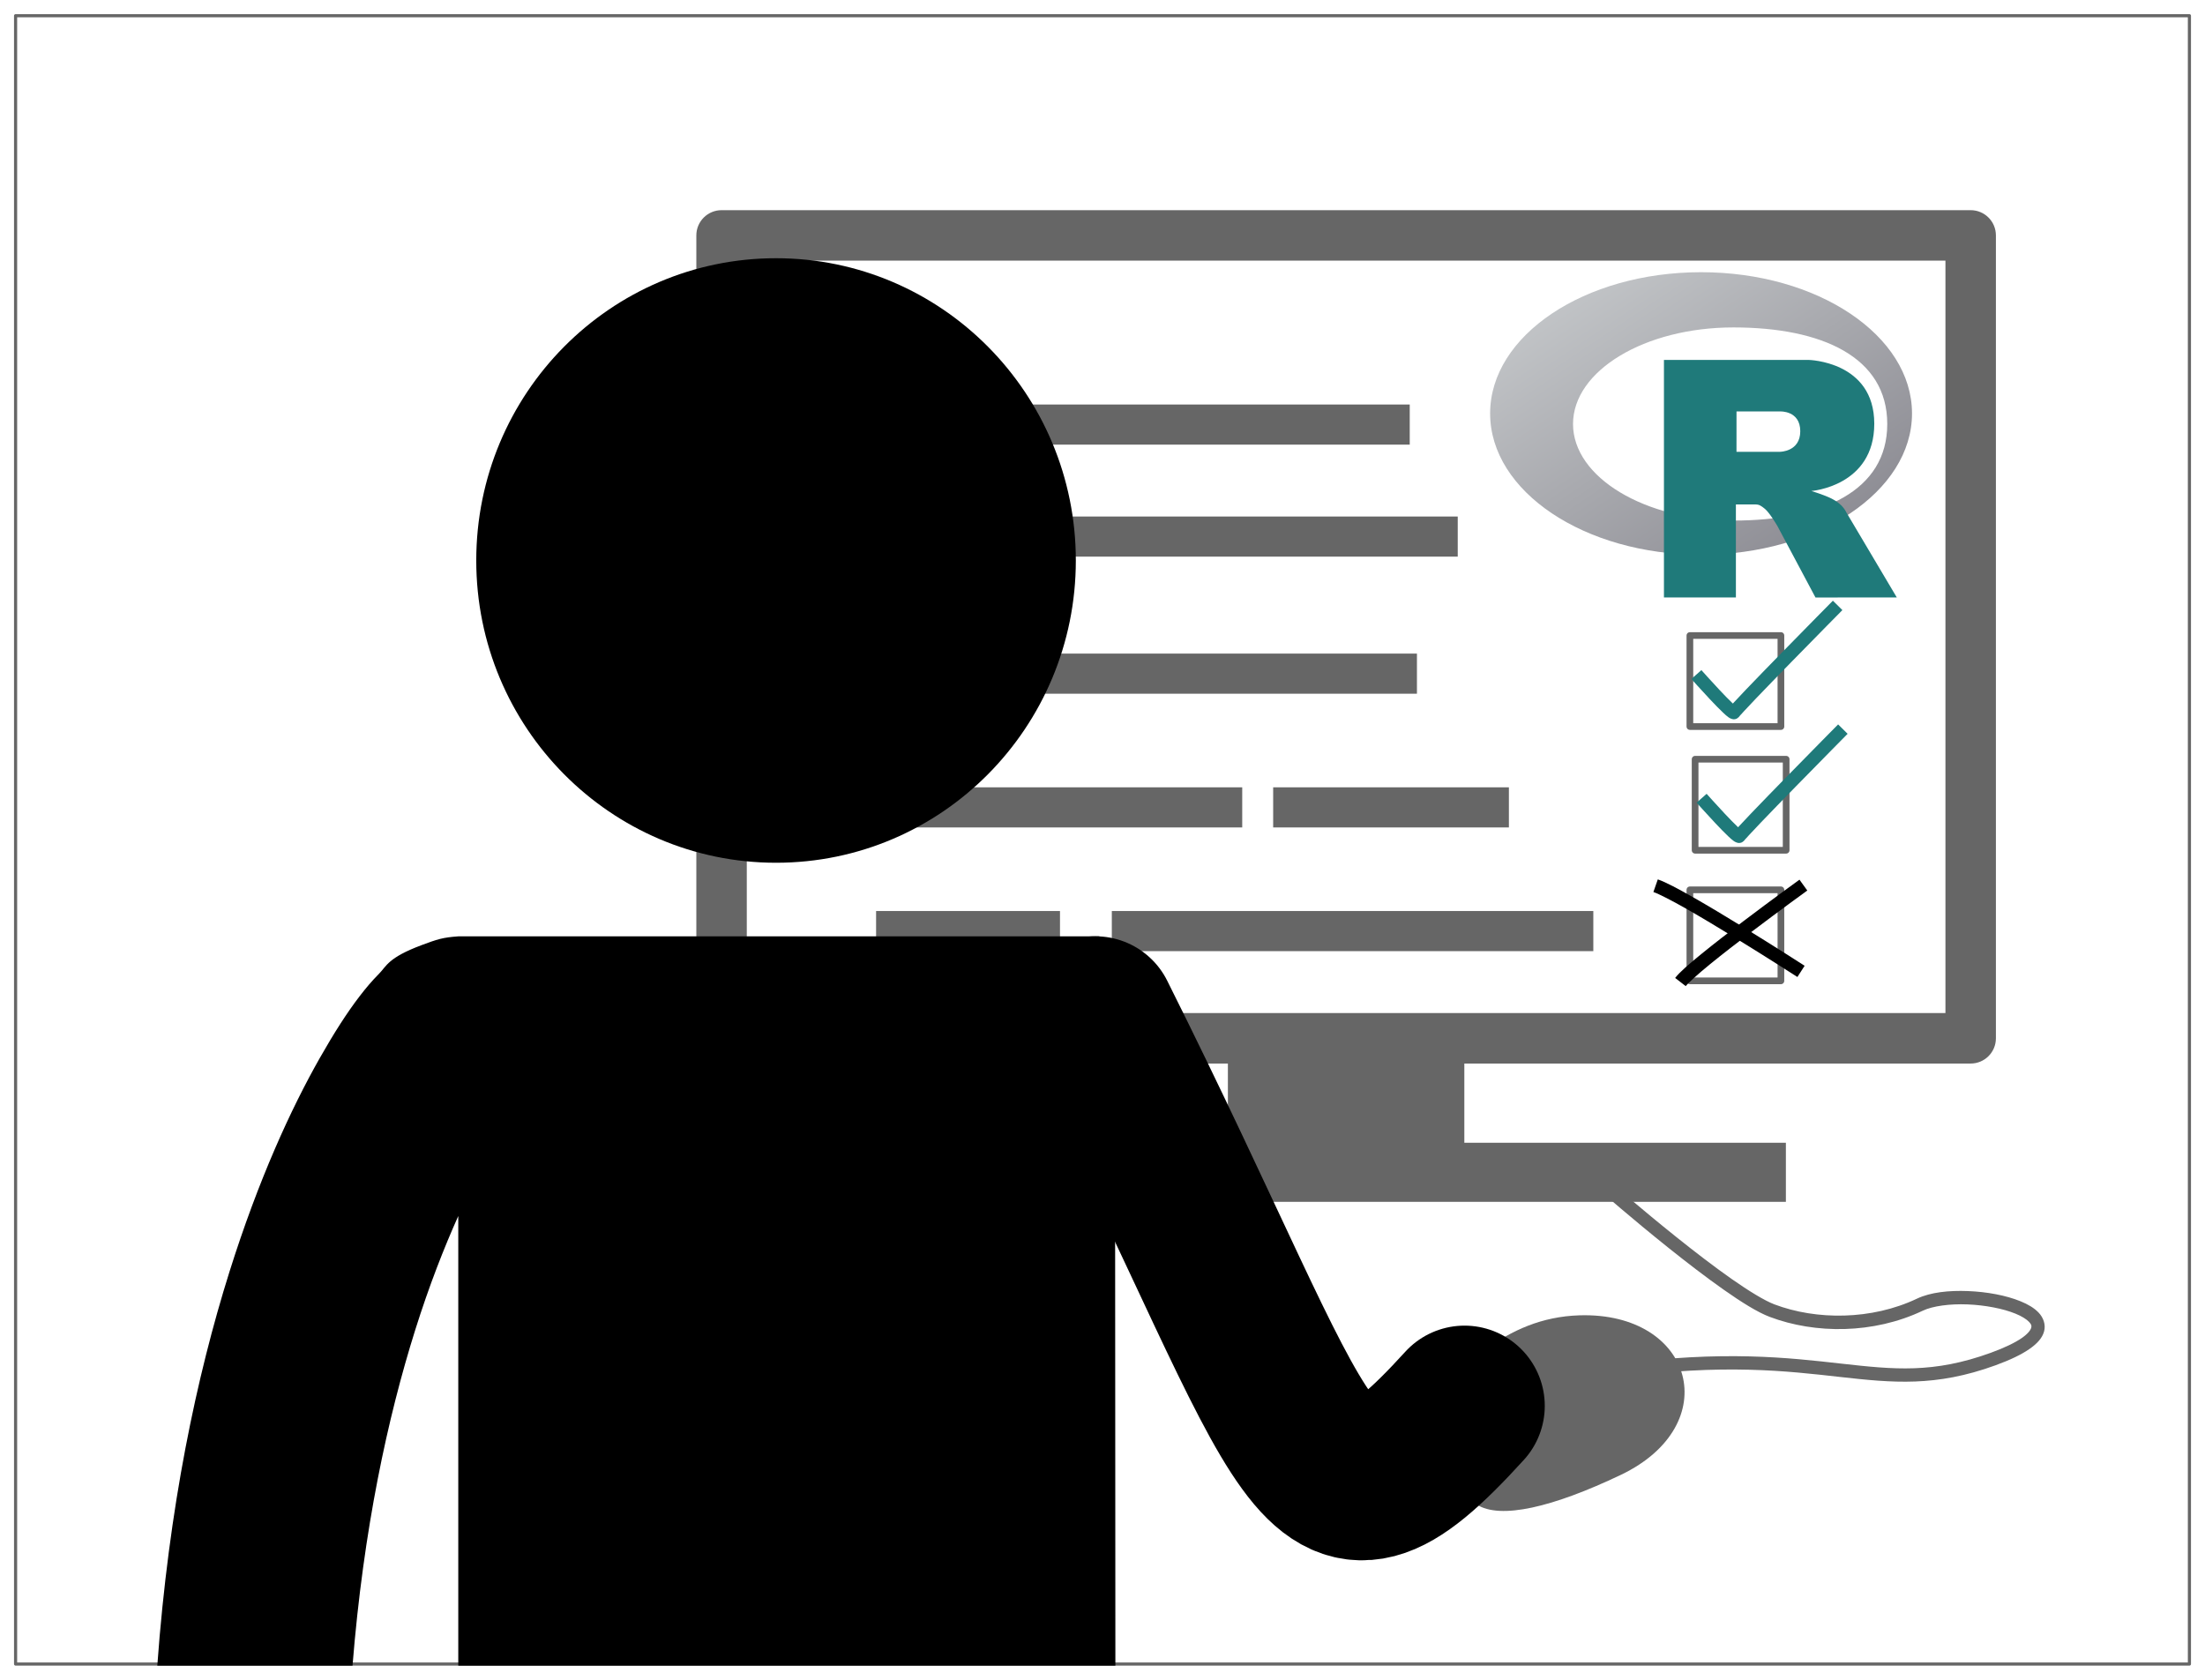
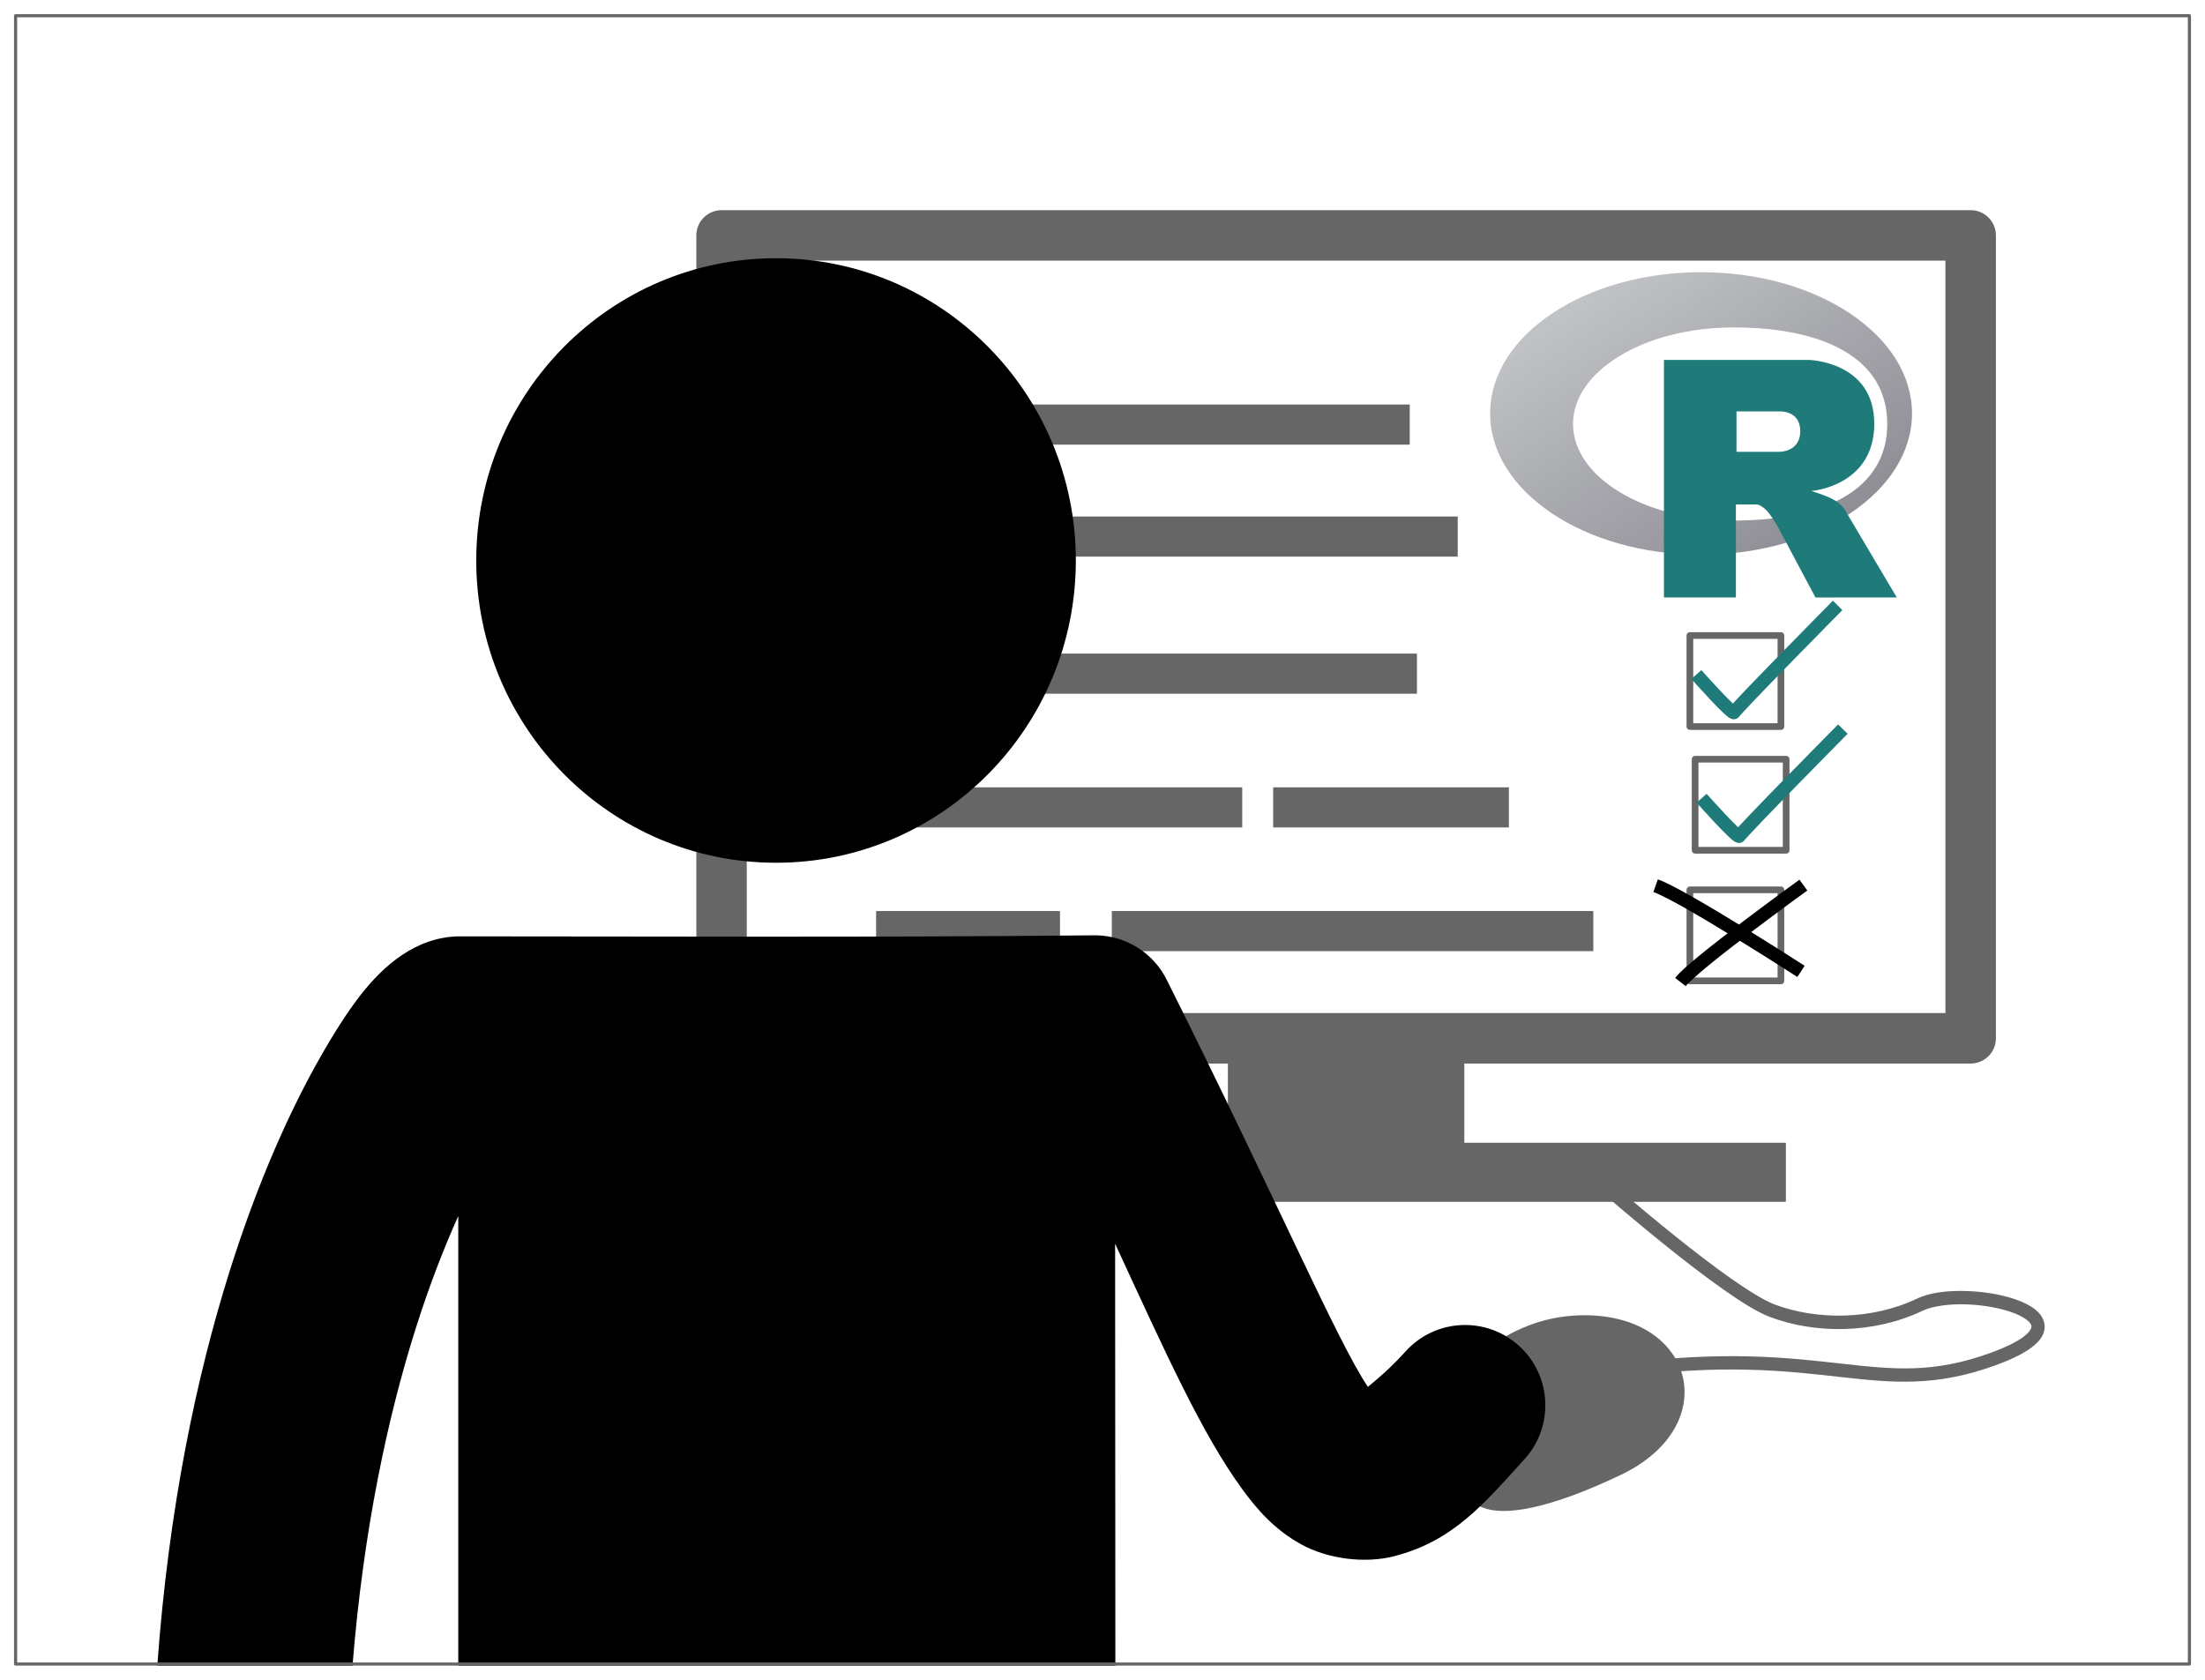
- <svg xmlns="http://www.w3.org/2000/svg" width="210" height="160" viewBox="0 0 210 160" id="svg5156" version="1.1">
+ <svg xmlns="http://www.w3.org/2000/svg" version="1.1" id="svg5156" viewBox="0 0 210 160" height="160" width="210">
  <defs id="defs5158">
-     <linearGradient gradientTransform="matrix(1.221942,0,0,0.8183692,-767.1673,-40.99021)" id="gradientFill" x1="0.741" x2="590.863" y1="3.666" y2="593.787" gradientUnits="userSpaceOnUse" spreadMethod="pad">
-       <stop offset="0" stop-color="rgb(203,206,208)" stop-opacity="1" id="stop6361" />
-       <stop offset="1" stop-color="rgb(132,131,139)" stop-opacity="1" id="stop6363" />
+     <linearGradient spreadMethod="pad" gradientUnits="userSpaceOnUse" y2="593.787" y1="3.666" x2="590.863" x1="0.741" id="gradientFill" gradientTransform="matrix(1.221942,0,0,0.8183692,-767.1673,-40.99021)">
+       <stop id="stop6361" stop-opacity="1" stop-color="rgb(203,206,208)" offset="0" />
+       <stop id="stop6363" stop-opacity="1" stop-color="rgb(132,131,139)" offset="1" />
    </linearGradient>
-     <linearGradient gradientTransform="matrix(1.221942,0,0,0.8183692,-767.1673,-40.99021)" id="gradientFill-0" x1="0.741" x2="590.863" y1="3.666" y2="593.787" gradientUnits="userSpaceOnUse" spreadMethod="pad">
-       <stop offset="0" stop-color="rgb(203,206,208)" stop-opacity="1" id="stop6361-6" />
-       <stop offset="1" stop-color="rgb(132,131,139)" stop-opacity="1" id="stop6363-2" />
+     <linearGradient spreadMethod="pad" gradientUnits="userSpaceOnUse" y2="593.787" y1="3.666" x2="590.863" x1="0.741" id="gradientFill-0" gradientTransform="matrix(1.221942,0,0,0.8183692,-767.1673,-40.99021)">
+       <stop id="stop6361-6" stop-opacity="1" stop-color="rgb(203,206,208)" offset="0" />
+       <stop id="stop6363-2" stop-opacity="1" stop-color="rgb(132,131,139)" offset="1" />
    </linearGradient>
  </defs>
-   <g id="layer1" transform="translate(0,-892.3622)">
-     <g id="g7264" transform="translate(636.4286,-151.2007)">
-       <rect y="1045.06" x="-634.944" height="157.002" width="207.031" id="rect7152-3-7-1" style="opacity:1;fill:none;fill-opacity:1;fill-rule:nonzero;stroke:#666666;stroke-width:0.298;stroke-linecap:round;stroke-linejoin:round;stroke-miterlimit:4;stroke-dasharray:none;stroke-dashoffset:0;stroke-opacity:1" />
-       <g transform="matrix(1.273807,0,0,1.273807,170.1561,-329.1747)" id="g7238">
+   <g transform="translate(0,-892.3622)" id="layer1">
+     <g transform="translate(636.4286,-151.2007)" id="g7264">
+       <g id="g7238" transform="matrix(1.273807,0,0,1.273807,170.1561,-329.1747)">
        <g id="g6990">
-           <rect y="1107.913" x="-557.143" height="3" width="29.336" id="rect5939" style="opacity:1;fill:#666666;fill-opacity:1;fill-rule:nonzero;stroke:none;stroke-width:3;stroke-linecap:round;stroke-linejoin:round;stroke-miterlimit:4;stroke-dasharray:none;stroke-dashoffset:0;stroke-opacity:1" />
-           <rect y="1116.288" x="-559.643" height="3" width="35.425" id="rect5939-7" style="opacity:1;fill:#666666;fill-opacity:1;fill-rule:nonzero;stroke:none;stroke-width:3;stroke-linecap:round;stroke-linejoin:round;stroke-miterlimit:4;stroke-dasharray:none;stroke-dashoffset:0;stroke-opacity:1" />
-           <rect y="1136.538" x="-538.018" height="3" width="17.625" id="rect5939-2" style="opacity:1;fill:#666666;fill-opacity:1;fill-rule:nonzero;stroke:none;stroke-width:3;stroke-linecap:round;stroke-linejoin:round;stroke-miterlimit:4;stroke-dasharray:none;stroke-dashoffset:0;stroke-opacity:1" />
-           <rect y="1126.538" x="-563.643" height="3" width="36.375" id="rect5939-74" style="opacity:1;fill:#666666;fill-opacity:1;fill-rule:nonzero;stroke:none;stroke-width:3;stroke-linecap:round;stroke-linejoin:round;stroke-miterlimit:4;stroke-dasharray:none;stroke-dashoffset:0;stroke-opacity:1" />
-           <rect y="1136.538" x="-569.706" height="3" width="29.375" id="rect5939-2-0" style="opacity:1;fill:#666666;fill-opacity:1;fill-rule:nonzero;stroke:none;stroke-width:3;stroke-linecap:round;stroke-linejoin:round;stroke-miterlimit:4;stroke-dasharray:none;stroke-dashoffset:0;stroke-opacity:1" />
-           <rect y="1145.788" x="-550.081" height="3" width="36" id="rect5939-2-4" style="opacity:1;fill:#666666;fill-opacity:1;fill-rule:nonzero;stroke:none;stroke-width:3;stroke-linecap:round;stroke-linejoin:round;stroke-miterlimit:4;stroke-dasharray:none;stroke-dashoffset:0;stroke-opacity:1" />
-           <path id="path5787-8" d="m -527.408,1183.71 c 3.182,-3.535 6.67,-7.516 12.286,-7.69 8.574,-0.265 10.918,8.2 3.094,11.932 -5.066,2.416 -9.016,3.359 -10.783,2.21 -1.768,-1.149 -5.038,-4.331 -4.861,-5.127 0.177,-0.795 0.265,-1.326 0.265,-1.326 z" style="fill:#666666;fill-opacity:1;fill-rule:evenodd;stroke:none;stroke-width:0.805px;stroke-linecap:butt;stroke-linejoin:miter;stroke-opacity:1" />
-           <path id="rect5789-7" d="m -579.26,1093.381 a 1.887,1.887 0 0 0 -1.885,1.885 l 0,60.039 a 1.887,1.887 0 0 0 1.885,1.887 l 37.857,0 0,5.924 -24.041,0 0,4.42 65.76,0 0,-4.42 -24.041,0 0,-5.924 37.857,0 a 1.887,1.887 0 0 0 1.887,-1.887 l 0,-60.039 a 1.887,1.887 0 0 0 -1.887,-1.885 l -93.393,0 z m 1.887,3.772 89.619,0 0,56.264 -89.619,0 0,-56.264 z" style="color:#000000;font-style:normal;font-variant:normal;font-weight:normal;font-stretch:normal;font-size:medium;line-height:normal;font-family:sans-serif;text-indent:0;text-align:start;text-decoration:none;text-decoration-line:none;text-decoration-style:solid;text-decoration-color:#000000;letter-spacing:normal;word-spacing:normal;text-transform:none;direction:ltr;block-progression:tb;writing-mode:lr-tb;baseline-shift:baseline;text-anchor:start;white-space:normal;clip-rule:nonzero;display:inline;overflow:visible;visibility:visible;opacity:1;isolation:auto;mix-blend-mode:normal;color-interpolation:sRGB;color-interpolation-filters:linearRGB;solid-color:#000000;solid-opacity:1;fill:#666666;fill-opacity:1;fill-rule:nonzero;stroke:none;stroke-width:3.038;stroke-linecap:round;stroke-linejoin:round;stroke-miterlimit:4;stroke-dasharray:none;stroke-dashoffset:0;stroke-opacity:1;color-rendering:auto;image-rendering:auto;shape-rendering:auto;text-rendering:auto;enable-background:accumulate" />
-           <ellipse ry="22.602" rx="22.414" cy="1119.576" cx="-575.186" id="path5071-73-2-9-0" style="opacity:1;fill:#000000;fill-opacity:1;fill-rule:nonzero;stroke:none;stroke-width:2;stroke-linecap:round;stroke-linejoin:round;stroke-miterlimit:4;stroke-dasharray:none;stroke-dashoffset:0;stroke-opacity:1" />
-           <path id="path5785-2" d="m -551.308,1153.677 c 16.75,33.5 16.246,41.595 27.597,29.113" style="fill:none;fill-rule:evenodd;stroke:#000000;stroke-width:12;stroke-linecap:round;stroke-linejoin:round;stroke-miterlimit:4;stroke-dasharray:none;stroke-opacity:1" />
-           <path id="path5800-7" d="m -512.85,1166.01 -0.657,0.752 c 0,0 2.304,2.018 5.021,4.192 1.359,1.087 2.82,2.213 4.155,3.151 1.335,0.938 2.525,1.685 3.437,2.03 3.404,1.288 7.765,1.287 11.44,-0.459 0.751,-0.357 2.033,-0.525 3.345,-0.473 1.313,0.052 2.667,0.313 3.597,0.694 0.465,0.191 0.82,0.415 1.004,0.609 0.184,0.194 0.208,0.29 0.167,0.444 -0.04,0.154 -0.227,0.438 -0.711,0.771 -0.484,0.334 -1.241,0.71 -2.309,1.099 -4.285,1.558 -7.222,1.254 -11.164,0.813 -3.941,-0.442 -8.833,-1.021 -16.75,0.046 l 0.133,0.99 c 7.816,-1.054 12.558,-0.483 16.505,-0.041 3.947,0.442 7.152,0.755 11.617,-0.868 1.119,-0.407 1.943,-0.807 2.535,-1.215 0.592,-0.409 0.979,-0.834 1.111,-1.341 0.132,-0.508 -0.071,-1.025 -0.41,-1.383 -0.339,-0.358 -0.803,-0.625 -1.349,-0.849 -1.092,-0.447 -2.526,-0.711 -3.939,-0.766 -1.414,-0.056 -2.797,0.085 -3.813,0.568 -3.396,1.613 -7.52,1.614 -10.657,0.427 -0.722,-0.273 -1.909,-0.996 -3.217,-1.914 -1.308,-0.918 -2.756,-2.034 -4.104,-3.112 -2.697,-2.158 -4.99,-4.163 -4.99,-4.163 z" style="color:#000000;font-style:normal;font-variant:normal;font-weight:normal;font-stretch:normal;font-size:medium;line-height:normal;font-family:sans-serif;text-indent:0;text-align:start;text-decoration:none;text-decoration-line:none;text-decoration-style:solid;text-decoration-color:#000000;letter-spacing:normal;word-spacing:normal;text-transform:none;direction:ltr;block-progression:tb;writing-mode:lr-tb;baseline-shift:baseline;text-anchor:start;white-space:normal;clip-rule:nonzero;display:inline;overflow:visible;visibility:visible;opacity:1;isolation:auto;mix-blend-mode:normal;color-interpolation:sRGB;color-interpolation-filters:linearRGB;solid-color:#000000;solid-opacity:1;fill:#666666;fill-opacity:1;fill-rule:evenodd;stroke:none;stroke-width:0.805px;stroke-linecap:butt;stroke-linejoin:miter;stroke-miterlimit:4;stroke-dasharray:none;stroke-dashoffset:0;stroke-opacity:1;color-rendering:auto;image-rendering:auto;shape-rendering:auto;text-rendering:auto;enable-background:accumulate" />
-           <rect y="1125.187" x="-506.861" height="6.806" width="6.806" id="rect5834-1" style="opacity:1;fill:none;fill-opacity:1;fill-rule:nonzero;stroke:#666666;stroke-width:0.5;stroke-linecap:round;stroke-linejoin:round;stroke-miterlimit:4;stroke-dasharray:none;stroke-dashoffset:0;stroke-opacity:1" />
-           <path id="path5851-9" d="m -496.168,1122.582 c 0,0 -1.911,1.933 -3.835,3.901 -0.962,0.984 -1.927,1.976 -2.659,2.741 -0.366,0.383 -0.673,0.709 -0.895,0.951 -0.036,0.039 -0.056,0.062 -0.087,0.097 -0.017,-0.015 -0.021,-0.017 -0.039,-0.034 -0.254,-0.238 -0.601,-0.597 -0.946,-0.963 -0.689,-0.733 -1.371,-1.502 -1.371,-1.502 l -0.75,0.662 c 0,0 0.689,0.776 1.392,1.523 0.351,0.374 0.705,0.739 0.99,1.007 0.142,0.134 0.261,0.241 0.383,0.328 0.061,0.043 0.114,0.086 0.238,0.126 0.062,0.02 0.151,0.052 0.303,0.014 0.152,-0.038 0.326,-0.21 0.371,-0.344 -0.054,0.162 -0.053,0.109 -0.046,0.1 0.007,-0.01 0.026,-0.034 0.053,-0.065 0.054,-0.063 0.138,-0.156 0.245,-0.272 0.213,-0.232 0.517,-0.556 0.881,-0.936 0.727,-0.76 1.691,-1.751 2.651,-2.734 1.921,-1.965 3.83,-3.896 3.83,-3.896 l -0.711,-0.703 z" style="color:#000000;font-style:normal;font-variant:normal;font-weight:normal;font-stretch:normal;font-size:medium;line-height:normal;font-family:sans-serif;text-indent:0;text-align:start;text-decoration:none;text-decoration-line:none;text-decoration-style:solid;text-decoration-color:#000000;letter-spacing:normal;word-spacing:normal;text-transform:none;direction:ltr;block-progression:tb;writing-mode:lr-tb;baseline-shift:baseline;text-anchor:start;white-space:normal;clip-rule:nonzero;display:inline;overflow:visible;visibility:visible;opacity:1;isolation:auto;mix-blend-mode:normal;color-interpolation:sRGB;color-interpolation-filters:linearRGB;solid-color:#000000;solid-opacity:1;fill:#1f7a7a;fill-opacity:1;fill-rule:evenodd;stroke:none;stroke-width:0.805px;stroke-linecap:butt;stroke-linejoin:miter;stroke-miterlimit:4;stroke-dasharray:none;stroke-dashoffset:0;stroke-opacity:1;color-rendering:auto;image-rendering:auto;shape-rendering:auto;text-rendering:auto;enable-background:accumulate" />
-           <rect y="1134.437" x="-506.47" height="6.806" width="6.806" id="rect5834-1-3" style="opacity:1;fill:none;fill-opacity:1;fill-rule:nonzero;stroke:#666666;stroke-width:0.5;stroke-linecap:round;stroke-linejoin:round;stroke-miterlimit:4;stroke-dasharray:none;stroke-dashoffset:0;stroke-opacity:1" />
-           <path id="path5851-9-6" d="m -495.777,1131.832 c 0,0 -1.911,1.933 -3.835,3.901 -0.962,0.984 -1.927,1.976 -2.659,2.741 -0.366,0.383 -0.673,0.709 -0.895,0.951 -0.036,0.039 -0.056,0.062 -0.087,0.097 -0.017,-0.015 -0.021,-0.017 -0.039,-0.034 -0.254,-0.238 -0.601,-0.597 -0.946,-0.963 -0.689,-0.733 -1.371,-1.502 -1.371,-1.502 l -0.75,0.662 c 0,0 0.689,0.776 1.392,1.524 0.351,0.374 0.705,0.739 0.99,1.007 0.142,0.134 0.261,0.241 0.383,0.327 0.061,0.043 0.114,0.086 0.238,0.126 0.062,0.02 0.151,0.052 0.303,0.014 0.152,-0.038 0.326,-0.21 0.371,-0.344 -0.054,0.162 -0.053,0.109 -0.046,0.1 0.007,-0.01 0.026,-0.034 0.053,-0.065 0.054,-0.063 0.138,-0.156 0.245,-0.272 0.213,-0.232 0.517,-0.556 0.881,-0.936 0.727,-0.76 1.691,-1.751 2.651,-2.734 1.921,-1.965 3.83,-3.896 3.83,-3.896 l -0.711,-0.704 z" style="color:#000000;font-style:normal;font-variant:normal;font-weight:normal;font-stretch:normal;font-size:medium;line-height:normal;font-family:sans-serif;text-indent:0;text-align:start;text-decoration:none;text-decoration-line:none;text-decoration-style:solid;text-decoration-color:#000000;letter-spacing:normal;word-spacing:normal;text-transform:none;direction:ltr;block-progression:tb;writing-mode:lr-tb;baseline-shift:baseline;text-anchor:start;white-space:normal;clip-rule:nonzero;display:inline;overflow:visible;visibility:visible;opacity:1;isolation:auto;mix-blend-mode:normal;color-interpolation:sRGB;color-interpolation-filters:linearRGB;solid-color:#000000;solid-opacity:1;fill:#1f7a7a;fill-opacity:1;fill-rule:evenodd;stroke:none;stroke-width:0.805px;stroke-linecap:butt;stroke-linejoin:miter;stroke-miterlimit:4;stroke-dasharray:none;stroke-dashoffset:0;stroke-opacity:1;color-rendering:auto;image-rendering:auto;shape-rendering:auto;text-rendering:auto;enable-background:accumulate" />
-           <rect y="1144.203" x="-506.861" height="6.806" width="6.806" id="rect5834-9-4" style="opacity:1;fill:none;fill-opacity:1;fill-rule:nonzero;stroke:#666666;stroke-width:0.5;stroke-linecap:round;stroke-linejoin:round;stroke-miterlimit:4;stroke-dasharray:none;stroke-dashoffset:0;stroke-opacity:1" />
-           <path id="path5855-6" d="m -498.668,1143.444 c 0,0 -2.038,1.472 -4.209,3.117 -1.086,0.823 -2.205,1.688 -3.124,2.438 -0.92,0.75 -1.614,1.343 -1.962,1.793 l 0.791,0.611 c 0.182,-0.235 0.901,-0.891 1.805,-1.628 0.903,-0.737 2.015,-1.598 3.095,-2.416 2.16,-1.637 4.189,-3.105 4.189,-3.105 l -0.585,-0.81 z" style="color:#000000;font-style:normal;font-variant:normal;font-weight:normal;font-stretch:normal;font-size:medium;line-height:normal;font-family:sans-serif;text-indent:0;text-align:start;text-decoration:none;text-decoration-line:none;text-decoration-style:solid;text-decoration-color:#000000;letter-spacing:normal;word-spacing:normal;text-transform:none;direction:ltr;block-progression:tb;writing-mode:lr-tb;baseline-shift:baseline;text-anchor:start;white-space:normal;clip-rule:nonzero;display:inline;overflow:visible;visibility:visible;opacity:1;isolation:auto;mix-blend-mode:normal;color-interpolation:sRGB;color-interpolation-filters:linearRGB;solid-color:#000000;solid-opacity:1;fill:#000000;fill-opacity:1;fill-rule:evenodd;stroke:none;stroke-width:0.805px;stroke-linecap:butt;stroke-linejoin:miter;stroke-miterlimit:4;stroke-dasharray:none;stroke-dashoffset:0;stroke-opacity:1;color-rendering:auto;image-rendering:auto;shape-rendering:auto;text-rendering:auto;enable-background:accumulate" />
-           <path id="path5857-6" d="m -509.259,1143.422 -0.33,0.944 c 0.418,0.145 1.368,0.632 2.474,1.261 1.106,0.629 2.398,1.406 3.627,2.161 2.458,1.51 4.665,2.933 4.665,2.933 l 0.541,-0.839 c 0,0 -2.212,-1.428 -4.682,-2.945 -1.235,-0.758 -2.533,-1.54 -3.656,-2.178 -1.123,-0.639 -2.04,-1.128 -2.639,-1.337 z" style="color:#000000;font-style:normal;font-variant:normal;font-weight:normal;font-stretch:normal;font-size:medium;line-height:normal;font-family:sans-serif;text-indent:0;text-align:start;text-decoration:none;text-decoration-line:none;text-decoration-style:solid;text-decoration-color:#000000;letter-spacing:normal;word-spacing:normal;text-transform:none;direction:ltr;block-progression:tb;writing-mode:lr-tb;baseline-shift:baseline;text-anchor:start;white-space:normal;clip-rule:nonzero;display:inline;overflow:visible;visibility:visible;opacity:1;isolation:auto;mix-blend-mode:normal;color-interpolation:sRGB;color-interpolation-filters:linearRGB;solid-color:#000000;solid-opacity:1;fill:#000000;fill-opacity:1;fill-rule:evenodd;stroke:none;stroke-width:0.805px;stroke-linecap:butt;stroke-linejoin:miter;stroke-miterlimit:4;stroke-dasharray:none;stroke-dashoffset:0;stroke-opacity:1;color-rendering:auto;image-rendering:auto;shape-rendering:auto;text-rendering:auto;enable-background:accumulate" />
-           <rect y="1145.788" x="-567.706" height="3" width="13.75" id="rect5939-2-06" style="opacity:1;fill:#666666;fill-opacity:1;fill-rule:nonzero;stroke:none;stroke-width:3;stroke-linecap:round;stroke-linejoin:round;stroke-miterlimit:4;stroke-dasharray:none;stroke-dashoffset:0;stroke-opacity:1" />
-           <g transform="matrix(0.04374305,0,0,0.04374305,-488.2778,1099.681)" id="g6940-6">
-             <path style="fill:url(#gradientFill-0);fill-rule:evenodd" d="m -405.714,444.947 c -199.124,0 -360.547,-108.109 -360.547,-241.468 0,-133.36 161.423,-241.469 360.547,-241.469 199.125,0 360.547,108.109 360.547,241.469 0,133.359 -161.422,241.468 -360.547,241.468 z m 55.188,-388.531 c -151.352,0 -274.047,73.908 -274.047,165.078 0,91.17 122.695,165.078 274.047,165.078 151.351,0 263.046,-50.529 263.046,-165.078 0,-114.513 -111.695,-165.078 -263.046,-165.078 z" id="path6365-1" />
-             <path style="fill:#1f7a7a" d="m -217.167,336.01 c 0,0 21.822,6.585 34.5,13 4.399,2.226 12.01,6.668 17.5,12.5 5.378,5.712 8,11.5 8,11.5 l 86,145 -139,0.062 -65,-122.062 c 0,0 -13.31,-22.869 -21.5,-29.5 -6.832,-5.531 -9.745,-7.5 -16.5,-7.5 -4.702,0 -33.026,0 -33.026,0 l 0.026,158.974 -123,0.052 0,-406.088 247,0 c 0,0 112.5,2.029 112.5,109.062 0,107.033 -107.5,115 -107.5,115 z m -53.5,-135.976 -74.463,-0.048 -0.037,69.05 74.5,-0.024 c 0,0 34.5,-0.107 34.5,-35.125 0,-35.722 -34.5,-33.853 -34.5,-33.853 z" id="path6367-8" />
+           <rect style="opacity:1;fill:#666666;fill-opacity:1;fill-rule:nonzero;stroke:none;stroke-width:3;stroke-linecap:round;stroke-linejoin:round;stroke-miterlimit:4;stroke-dasharray:none;stroke-dashoffset:0;stroke-opacity:1" id="rect5939" width="29.336" height="3" x="-557.143" y="1107.913" />
+           <rect style="opacity:1;fill:#666666;fill-opacity:1;fill-rule:nonzero;stroke:none;stroke-width:3;stroke-linecap:round;stroke-linejoin:round;stroke-miterlimit:4;stroke-dasharray:none;stroke-dashoffset:0;stroke-opacity:1" id="rect5939-7" width="35.425" height="3" x="-559.643" y="1116.288" />
+           <rect style="opacity:1;fill:#666666;fill-opacity:1;fill-rule:nonzero;stroke:none;stroke-width:3;stroke-linecap:round;stroke-linejoin:round;stroke-miterlimit:4;stroke-dasharray:none;stroke-dashoffset:0;stroke-opacity:1" id="rect5939-2" width="17.625" height="3" x="-538.018" y="1136.538" />
+           <rect style="opacity:1;fill:#666666;fill-opacity:1;fill-rule:nonzero;stroke:none;stroke-width:3;stroke-linecap:round;stroke-linejoin:round;stroke-miterlimit:4;stroke-dasharray:none;stroke-dashoffset:0;stroke-opacity:1" id="rect5939-74" width="36.375" height="3" x="-563.643" y="1126.538" />
+           <rect style="opacity:1;fill:#666666;fill-opacity:1;fill-rule:nonzero;stroke:none;stroke-width:3;stroke-linecap:round;stroke-linejoin:round;stroke-miterlimit:4;stroke-dasharray:none;stroke-dashoffset:0;stroke-opacity:1" id="rect5939-2-0" width="29.375" height="3" x="-569.706" y="1136.538" />
+           <rect style="opacity:1;fill:#666666;fill-opacity:1;fill-rule:nonzero;stroke:none;stroke-width:3;stroke-linecap:round;stroke-linejoin:round;stroke-miterlimit:4;stroke-dasharray:none;stroke-dashoffset:0;stroke-opacity:1" id="rect5939-2-4" width="36" height="3" x="-550.081" y="1145.788" />
+           <path style="fill:#666666;fill-opacity:1;fill-rule:evenodd;stroke:none;stroke-width:0.805px;stroke-linecap:butt;stroke-linejoin:miter;stroke-opacity:1" d="m -527.408,1183.71 c 3.182,-3.535 6.67,-7.516 12.286,-7.69 8.574,-0.265 10.918,8.2 3.094,11.932 -5.066,2.416 -9.016,3.359 -10.783,2.21 -1.768,-1.149 -5.038,-4.331 -4.861,-5.127 0.177,-0.795 0.265,-1.326 0.265,-1.326 z" id="path5787-8" />
+           <path style="color:#000000;font-style:normal;font-variant:normal;font-weight:normal;font-stretch:normal;font-size:medium;line-height:normal;font-family:sans-serif;text-indent:0;text-align:start;text-decoration:none;text-decoration-line:none;text-decoration-style:solid;text-decoration-color:#000000;letter-spacing:normal;word-spacing:normal;text-transform:none;direction:ltr;block-progression:tb;writing-mode:lr-tb;baseline-shift:baseline;text-anchor:start;white-space:normal;clip-rule:nonzero;display:inline;overflow:visible;visibility:visible;opacity:1;isolation:auto;mix-blend-mode:normal;color-interpolation:sRGB;color-interpolation-filters:linearRGB;solid-color:#000000;solid-opacity:1;fill:#666666;fill-opacity:1;fill-rule:nonzero;stroke:none;stroke-width:3.038;stroke-linecap:round;stroke-linejoin:round;stroke-miterlimit:4;stroke-dasharray:none;stroke-dashoffset:0;stroke-opacity:1;color-rendering:auto;image-rendering:auto;shape-rendering:auto;text-rendering:auto;enable-background:accumulate" d="m -579.26,1093.381 a 1.887,1.887 0 0 0 -1.885,1.885 l 0,60.039 a 1.887,1.887 0 0 0 1.885,1.887 l 37.857,0 0,5.924 -24.041,0 0,4.42 65.76,0 0,-4.42 -24.041,0 0,-5.924 37.857,0 a 1.887,1.887 0 0 0 1.887,-1.887 l 0,-60.039 a 1.887,1.887 0 0 0 -1.887,-1.885 l -93.393,0 z m 1.887,3.772 89.619,0 0,56.264 -89.619,0 0,-56.264 z" id="rect5789-7" />
+           <ellipse style="opacity:1;fill:#000000;fill-opacity:1;fill-rule:nonzero;stroke:none;stroke-width:2;stroke-linecap:round;stroke-linejoin:round;stroke-miterlimit:4;stroke-dasharray:none;stroke-dashoffset:0;stroke-opacity:1" id="path5071-73-2-9-0" cx="-575.186" cy="1119.576" rx="22.414" ry="22.602" />
+           <path style="color:#000000;font-style:normal;font-variant:normal;font-weight:normal;font-stretch:normal;font-size:medium;line-height:normal;font-family:sans-serif;text-indent:0;text-align:start;text-decoration:none;text-decoration-line:none;text-decoration-style:solid;text-decoration-color:#000000;letter-spacing:normal;word-spacing:normal;text-transform:none;direction:ltr;block-progression:tb;writing-mode:lr-tb;baseline-shift:baseline;text-anchor:start;white-space:normal;clip-rule:nonzero;display:inline;overflow:visible;visibility:visible;opacity:1;isolation:auto;mix-blend-mode:normal;color-interpolation:sRGB;color-interpolation-filters:linearRGB;solid-color:#000000;solid-opacity:1;fill:#666666;fill-opacity:1;fill-rule:evenodd;stroke:none;stroke-width:0.805px;stroke-linecap:butt;stroke-linejoin:miter;stroke-miterlimit:4;stroke-dasharray:none;stroke-dashoffset:0;stroke-opacity:1;color-rendering:auto;image-rendering:auto;shape-rendering:auto;text-rendering:auto;enable-background:accumulate" d="m -512.85,1166.01 -0.657,0.752 c 0,0 2.304,2.018 5.021,4.192 1.359,1.087 2.82,2.213 4.155,3.151 1.335,0.938 2.525,1.685 3.437,2.03 3.404,1.288 7.765,1.287 11.44,-0.459 0.751,-0.357 2.033,-0.525 3.345,-0.473 1.313,0.052 2.667,0.313 3.597,0.694 0.465,0.191 0.82,0.415 1.004,0.609 0.184,0.194 0.208,0.29 0.167,0.444 -0.04,0.154 -0.227,0.438 -0.711,0.771 -0.484,0.334 -1.241,0.71 -2.309,1.099 -4.285,1.558 -7.222,1.254 -11.164,0.813 -3.941,-0.442 -8.833,-1.021 -16.75,0.046 l 0.133,0.99 c 7.816,-1.054 12.558,-0.483 16.505,-0.041 3.947,0.442 7.152,0.755 11.617,-0.868 1.119,-0.407 1.943,-0.807 2.535,-1.215 0.592,-0.409 0.979,-0.834 1.111,-1.341 0.132,-0.508 -0.071,-1.025 -0.41,-1.383 -0.339,-0.358 -0.803,-0.625 -1.349,-0.849 -1.092,-0.447 -2.526,-0.711 -3.939,-0.766 -1.414,-0.056 -2.797,0.085 -3.813,0.568 -3.396,1.613 -7.52,1.614 -10.657,0.427 -0.722,-0.273 -1.909,-0.996 -3.217,-1.914 -1.308,-0.918 -2.756,-2.034 -4.104,-3.112 -2.697,-2.158 -4.99,-4.163 -4.99,-4.163 z" id="path5800-7" />
+           <rect style="opacity:1;fill:none;fill-opacity:1;fill-rule:nonzero;stroke:#666666;stroke-width:0.5;stroke-linecap:round;stroke-linejoin:round;stroke-miterlimit:4;stroke-dasharray:none;stroke-dashoffset:0;stroke-opacity:1" id="rect5834-1" width="6.806" height="6.806" x="-506.861" y="1125.187" />
+           <path style="color:#000000;font-style:normal;font-variant:normal;font-weight:normal;font-stretch:normal;font-size:medium;line-height:normal;font-family:sans-serif;text-indent:0;text-align:start;text-decoration:none;text-decoration-line:none;text-decoration-style:solid;text-decoration-color:#000000;letter-spacing:normal;word-spacing:normal;text-transform:none;direction:ltr;block-progression:tb;writing-mode:lr-tb;baseline-shift:baseline;text-anchor:start;white-space:normal;clip-rule:nonzero;display:inline;overflow:visible;visibility:visible;opacity:1;isolation:auto;mix-blend-mode:normal;color-interpolation:sRGB;color-interpolation-filters:linearRGB;solid-color:#000000;solid-opacity:1;fill:#1f7a7a;fill-opacity:1;fill-rule:evenodd;stroke:none;stroke-width:0.805px;stroke-linecap:butt;stroke-linejoin:miter;stroke-miterlimit:4;stroke-dasharray:none;stroke-dashoffset:0;stroke-opacity:1;color-rendering:auto;image-rendering:auto;shape-rendering:auto;text-rendering:auto;enable-background:accumulate" d="m -496.168,1122.582 c 0,0 -1.911,1.933 -3.835,3.901 -0.962,0.984 -1.927,1.976 -2.659,2.741 -0.366,0.383 -0.673,0.709 -0.895,0.951 -0.036,0.039 -0.056,0.062 -0.087,0.097 -0.017,-0.015 -0.021,-0.017 -0.039,-0.034 -0.254,-0.238 -0.601,-0.597 -0.946,-0.963 -0.689,-0.733 -1.371,-1.502 -1.371,-1.502 l -0.75,0.662 c 0,0 0.689,0.776 1.392,1.523 0.351,0.374 0.705,0.739 0.99,1.007 0.142,0.134 0.261,0.241 0.383,0.328 0.061,0.043 0.114,0.086 0.238,0.126 0.062,0.02 0.151,0.052 0.303,0.014 0.152,-0.038 0.326,-0.21 0.371,-0.344 -0.054,0.162 -0.053,0.109 -0.046,0.1 0.007,-0.01 0.026,-0.034 0.053,-0.065 0.054,-0.063 0.138,-0.156 0.245,-0.272 0.213,-0.232 0.517,-0.556 0.881,-0.936 0.727,-0.76 1.691,-1.751 2.651,-2.734 1.921,-1.965 3.83,-3.896 3.83,-3.896 l -0.711,-0.703 z" id="path5851-9" />
+           <rect style="opacity:1;fill:none;fill-opacity:1;fill-rule:nonzero;stroke:#666666;stroke-width:0.5;stroke-linecap:round;stroke-linejoin:round;stroke-miterlimit:4;stroke-dasharray:none;stroke-dashoffset:0;stroke-opacity:1" id="rect5834-1-3" width="6.806" height="6.806" x="-506.47" y="1134.437" />
+           <path style="color:#000000;font-style:normal;font-variant:normal;font-weight:normal;font-stretch:normal;font-size:medium;line-height:normal;font-family:sans-serif;text-indent:0;text-align:start;text-decoration:none;text-decoration-line:none;text-decoration-style:solid;text-decoration-color:#000000;letter-spacing:normal;word-spacing:normal;text-transform:none;direction:ltr;block-progression:tb;writing-mode:lr-tb;baseline-shift:baseline;text-anchor:start;white-space:normal;clip-rule:nonzero;display:inline;overflow:visible;visibility:visible;opacity:1;isolation:auto;mix-blend-mode:normal;color-interpolation:sRGB;color-interpolation-filters:linearRGB;solid-color:#000000;solid-opacity:1;fill:#1f7a7a;fill-opacity:1;fill-rule:evenodd;stroke:none;stroke-width:0.805px;stroke-linecap:butt;stroke-linejoin:miter;stroke-miterlimit:4;stroke-dasharray:none;stroke-dashoffset:0;stroke-opacity:1;color-rendering:auto;image-rendering:auto;shape-rendering:auto;text-rendering:auto;enable-background:accumulate" d="m -495.777,1131.832 c 0,0 -1.911,1.933 -3.835,3.901 -0.962,0.984 -1.927,1.976 -2.659,2.741 -0.366,0.383 -0.673,0.709 -0.895,0.951 -0.036,0.039 -0.056,0.062 -0.087,0.097 -0.017,-0.015 -0.021,-0.017 -0.039,-0.034 -0.254,-0.238 -0.601,-0.597 -0.946,-0.963 -0.689,-0.733 -1.371,-1.502 -1.371,-1.502 l -0.75,0.662 c 0,0 0.689,0.776 1.392,1.524 0.351,0.374 0.705,0.739 0.99,1.007 0.142,0.134 0.261,0.241 0.383,0.327 0.061,0.043 0.114,0.086 0.238,0.126 0.062,0.02 0.151,0.052 0.303,0.014 0.152,-0.038 0.326,-0.21 0.371,-0.344 -0.054,0.162 -0.053,0.109 -0.046,0.1 0.007,-0.01 0.026,-0.034 0.053,-0.065 0.054,-0.063 0.138,-0.156 0.245,-0.272 0.213,-0.232 0.517,-0.556 0.881,-0.936 0.727,-0.76 1.691,-1.751 2.651,-2.734 1.921,-1.965 3.83,-3.896 3.83,-3.896 l -0.711,-0.704 z" id="path5851-9-6" />
+           <rect style="opacity:1;fill:none;fill-opacity:1;fill-rule:nonzero;stroke:#666666;stroke-width:0.5;stroke-linecap:round;stroke-linejoin:round;stroke-miterlimit:4;stroke-dasharray:none;stroke-dashoffset:0;stroke-opacity:1" id="rect5834-9-4" width="6.806" height="6.806" x="-506.861" y="1144.203" />
+           <path style="color:#000000;font-style:normal;font-variant:normal;font-weight:normal;font-stretch:normal;font-size:medium;line-height:normal;font-family:sans-serif;text-indent:0;text-align:start;text-decoration:none;text-decoration-line:none;text-decoration-style:solid;text-decoration-color:#000000;letter-spacing:normal;word-spacing:normal;text-transform:none;direction:ltr;block-progression:tb;writing-mode:lr-tb;baseline-shift:baseline;text-anchor:start;white-space:normal;clip-rule:nonzero;display:inline;overflow:visible;visibility:visible;opacity:1;isolation:auto;mix-blend-mode:normal;color-interpolation:sRGB;color-interpolation-filters:linearRGB;solid-color:#000000;solid-opacity:1;fill:#000000;fill-opacity:1;fill-rule:evenodd;stroke:none;stroke-width:0.805px;stroke-linecap:butt;stroke-linejoin:miter;stroke-miterlimit:4;stroke-dasharray:none;stroke-dashoffset:0;stroke-opacity:1;color-rendering:auto;image-rendering:auto;shape-rendering:auto;text-rendering:auto;enable-background:accumulate" d="m -498.668,1143.444 c 0,0 -2.038,1.472 -4.209,3.117 -1.086,0.823 -2.205,1.688 -3.124,2.438 -0.92,0.75 -1.614,1.343 -1.962,1.793 l 0.791,0.611 c 0.182,-0.235 0.901,-0.891 1.805,-1.628 0.903,-0.737 2.015,-1.598 3.095,-2.416 2.16,-1.637 4.189,-3.105 4.189,-3.105 l -0.585,-0.81 z" id="path5855-6" />
+           <path style="color:#000000;font-style:normal;font-variant:normal;font-weight:normal;font-stretch:normal;font-size:medium;line-height:normal;font-family:sans-serif;text-indent:0;text-align:start;text-decoration:none;text-decoration-line:none;text-decoration-style:solid;text-decoration-color:#000000;letter-spacing:normal;word-spacing:normal;text-transform:none;direction:ltr;block-progression:tb;writing-mode:lr-tb;baseline-shift:baseline;text-anchor:start;white-space:normal;clip-rule:nonzero;display:inline;overflow:visible;visibility:visible;opacity:1;isolation:auto;mix-blend-mode:normal;color-interpolation:sRGB;color-interpolation-filters:linearRGB;solid-color:#000000;solid-opacity:1;fill:#000000;fill-opacity:1;fill-rule:evenodd;stroke:none;stroke-width:0.805px;stroke-linecap:butt;stroke-linejoin:miter;stroke-miterlimit:4;stroke-dasharray:none;stroke-dashoffset:0;stroke-opacity:1;color-rendering:auto;image-rendering:auto;shape-rendering:auto;text-rendering:auto;enable-background:accumulate" d="m -509.259,1143.422 -0.33,0.944 c 0.418,0.145 1.368,0.632 2.474,1.261 1.106,0.629 2.398,1.406 3.627,2.161 2.458,1.51 4.665,2.933 4.665,2.933 l 0.541,-0.839 c 0,0 -2.212,-1.428 -4.682,-2.945 -1.235,-0.758 -2.533,-1.54 -3.656,-2.178 -1.123,-0.639 -2.04,-1.128 -2.639,-1.337 z" id="path5857-6" />
+           <rect style="opacity:1;fill:#666666;fill-opacity:1;fill-rule:nonzero;stroke:none;stroke-width:3;stroke-linecap:round;stroke-linejoin:round;stroke-miterlimit:4;stroke-dasharray:none;stroke-dashoffset:0;stroke-opacity:1" id="rect5939-2-06" width="13.75" height="3" x="-567.706" y="1145.788" />
+           <g id="g6940-6" transform="matrix(0.04374305,0,0,0.04374305,-488.2778,1099.681)">
+             <path id="path6365-1" d="m -405.714,444.947 c -199.124,0 -360.547,-108.109 -360.547,-241.468 0,-133.36 161.423,-241.469 360.547,-241.469 199.125,0 360.547,108.109 360.547,241.469 0,133.359 -161.422,241.468 -360.547,241.468 z m 55.188,-388.531 c -151.352,0 -274.047,73.908 -274.047,165.078 0,91.17 122.695,165.078 274.047,165.078 151.351,0 263.046,-50.529 263.046,-165.078 0,-114.513 -111.695,-165.078 -263.046,-165.078 z" style="fill:url(#gradientFill-0);fill-rule:evenodd" />
+             <path id="path6367-8" d="m -217.167,336.01 c 0,0 21.822,6.585 34.5,13 4.399,2.226 12.01,6.668 17.5,12.5 5.378,5.712 8,11.5 8,11.5 l 86,145 -139,0.062 -65,-122.062 c 0,0 -13.31,-22.869 -21.5,-29.5 -6.832,-5.531 -9.745,-7.5 -16.5,-7.5 -4.702,0 -33.026,0 -33.026,0 l 0.026,158.974 -123,0.052 0,-406.088 247,0 c 0,0 112.5,2.029 112.5,109.062 0,107.033 -107.5,115 -107.5,115 z m -53.5,-135.976 -74.463,-0.048 -0.037,69.05 74.5,-0.024 c 0,0 34.5,-0.107 34.5,-35.125 0,-35.722 -34.5,-33.853 -34.5,-33.853 z" style="fill:#1f7a7a" />
          </g>
-           <path id="path5073-9-2-8-5" d="m -550.226,1148.67 c -0.4,-0.01 -0.486,-1.053 -0.881,-0.988 l -46.965,0 -0.867,0 -0.007,0 c -1.163,0.083 -1.566,0.216 -2.756,0.662 -2.506,0.94 -2.607,1.567 -3.156,2.121 -0.549,0.554 -0.995,1.086 -1.463,1.695 -0.936,1.219 -1.904,2.729 -2.977,4.619 -2.145,3.78 -4.584,9.079 -6.754,15.984 -2.447,7.787 -4.537,17.607 -5.395,29.451 l 14.596,0 c 0.82,-10.237 2.643,-18.595 4.684,-25.088 1.056,-3.359 2.164,-6.169 3.223,-8.533 l 0,33.621 49.129,0 -0.031,-53.535 c -0.033,0 -0.503,0.683 -0.379,-0.01 z" style="color:#000000;font-style:normal;font-variant:normal;font-weight:normal;font-stretch:normal;font-size:medium;line-height:normal;font-family:sans-serif;text-indent:0;text-align:start;text-decoration:none;text-decoration-line:none;text-decoration-style:solid;text-decoration-color:#000000;letter-spacing:normal;word-spacing:normal;text-transform:none;direction:ltr;block-progression:tb;writing-mode:lr-tb;baseline-shift:baseline;text-anchor:start;white-space:normal;clip-rule:nonzero;display:inline;overflow:visible;visibility:visible;opacity:1;isolation:auto;mix-blend-mode:normal;color-interpolation:sRGB;color-interpolation-filters:linearRGB;solid-color:#000000;solid-opacity:1;fill:#000000;fill-opacity:1;fill-rule:evenodd;stroke:none;stroke-width:15;stroke-linecap:round;stroke-linejoin:round;stroke-miterlimit:4;stroke-dasharray:none;stroke-dashoffset:0;stroke-opacity:1;color-rendering:auto;image-rendering:auto;shape-rendering:auto;text-rendering:auto;enable-background:accumulate" />
+           <path id="path5785-2" transform="matrix(0.7850483,0,0,0.7850483,-633.208,1077.666)" d="M 104.439,89.086 C 83.169,89.302 62.044,89.188 43.652,89.188 l -0.01,0 c -3.998,0.094 -7.071,2.692 -9.393,5.705 -1.193,1.553 -2.427,3.475 -3.793,5.883 -2.732,4.814 -5.839,11.565 -8.604,20.361 -3.117,9.919 -5.779,22.429 -6.871,37.516 l 18.592,0 c 1.045,-13.04 3.367,-23.686 5.967,-31.957 1.345,-4.278 2.757,-7.86 4.105,-10.871 l 0,42.828 62.58,0 -0.023,-40.189 c 4.844,10.481 8.252,18.084 12.098,23.365 1.448,1.989 3.089,3.866 5.623,5.27 2.534,1.403 6.101,1.849 8.895,1.119 5.586,-1.459 8.442,-4.91 12.314,-9.168 2.894,-3.116 2.688,-7.996 -0.459,-10.857 -3.147,-2.861 -8.024,-2.603 -10.852,0.574 -1.467,1.613 -2.627,2.577 -3.545,3.33 -2.922,-4.332 -8.629,-17.713 -19.117,-38.689 -1.249,-2.589 -3.846,-4.259 -6.721,-4.32 z" style="color:#000000;font-style:normal;font-variant:normal;font-weight:normal;font-stretch:normal;font-size:medium;line-height:normal;font-family:sans-serif;text-indent:0;text-align:start;text-decoration:none;text-decoration-line:none;text-decoration-style:solid;text-decoration-color:#000000;letter-spacing:normal;word-spacing:normal;text-transform:none;direction:ltr;block-progression:tb;writing-mode:lr-tb;baseline-shift:baseline;text-anchor:start;white-space:normal;clip-rule:nonzero;display:inline;overflow:visible;visibility:visible;opacity:1;isolation:auto;mix-blend-mode:normal;color-interpolation:sRGB;color-interpolation-filters:linearRGB;solid-color:#000000;solid-opacity:1;fill:#000000;fill-opacity:1;fill-rule:evenodd;stroke:none;stroke-width:12;stroke-linecap:round;stroke-linejoin:round;stroke-miterlimit:4;stroke-dasharray:none;stroke-dashoffset:0;stroke-opacity:1;color-rendering:auto;image-rendering:auto;shape-rendering:auto;text-rendering:auto;enable-background:accumulate" />
        </g>
      </g>
+       <rect style="opacity:1;fill:none;fill-opacity:1;fill-rule:nonzero;stroke:#666666;stroke-width:0.298;stroke-linecap:round;stroke-linejoin:round;stroke-miterlimit:4;stroke-dasharray:none;stroke-dashoffset:0;stroke-opacity:1" id="rect7152-3-7-1" width="207.031" height="157.002" x="-634.944" y="1045.06" />
    </g>
  </g>
</svg>
